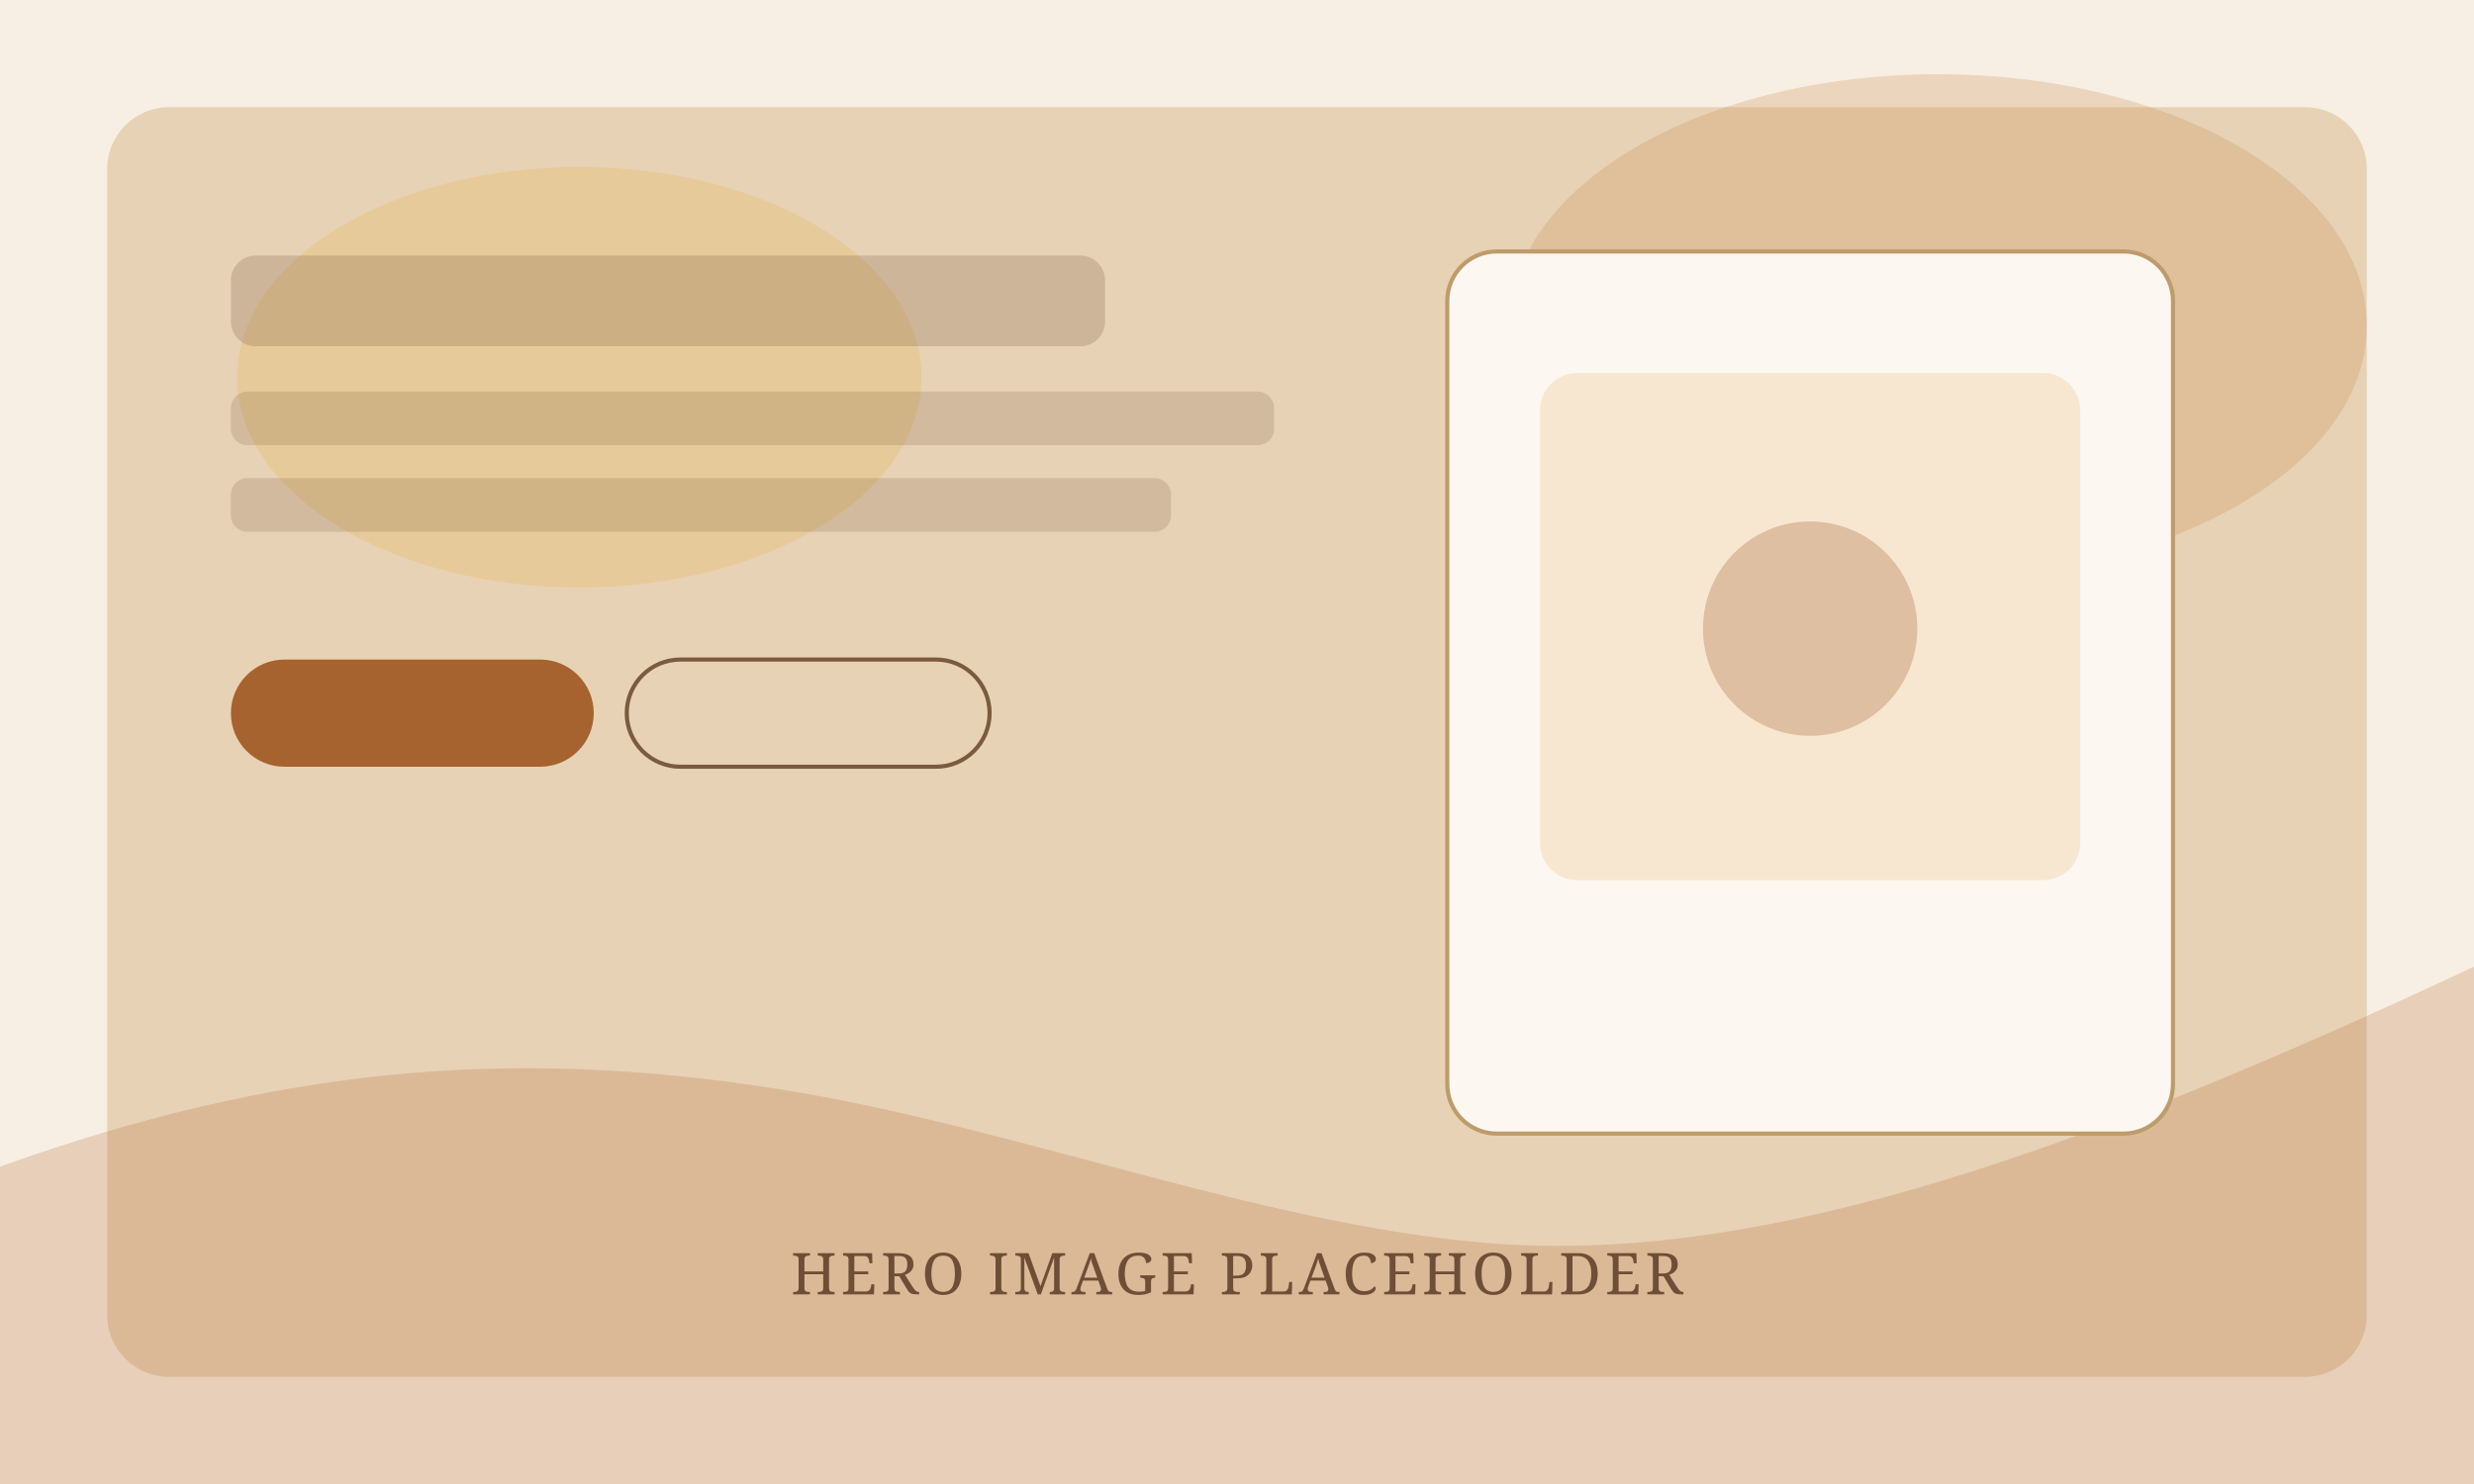
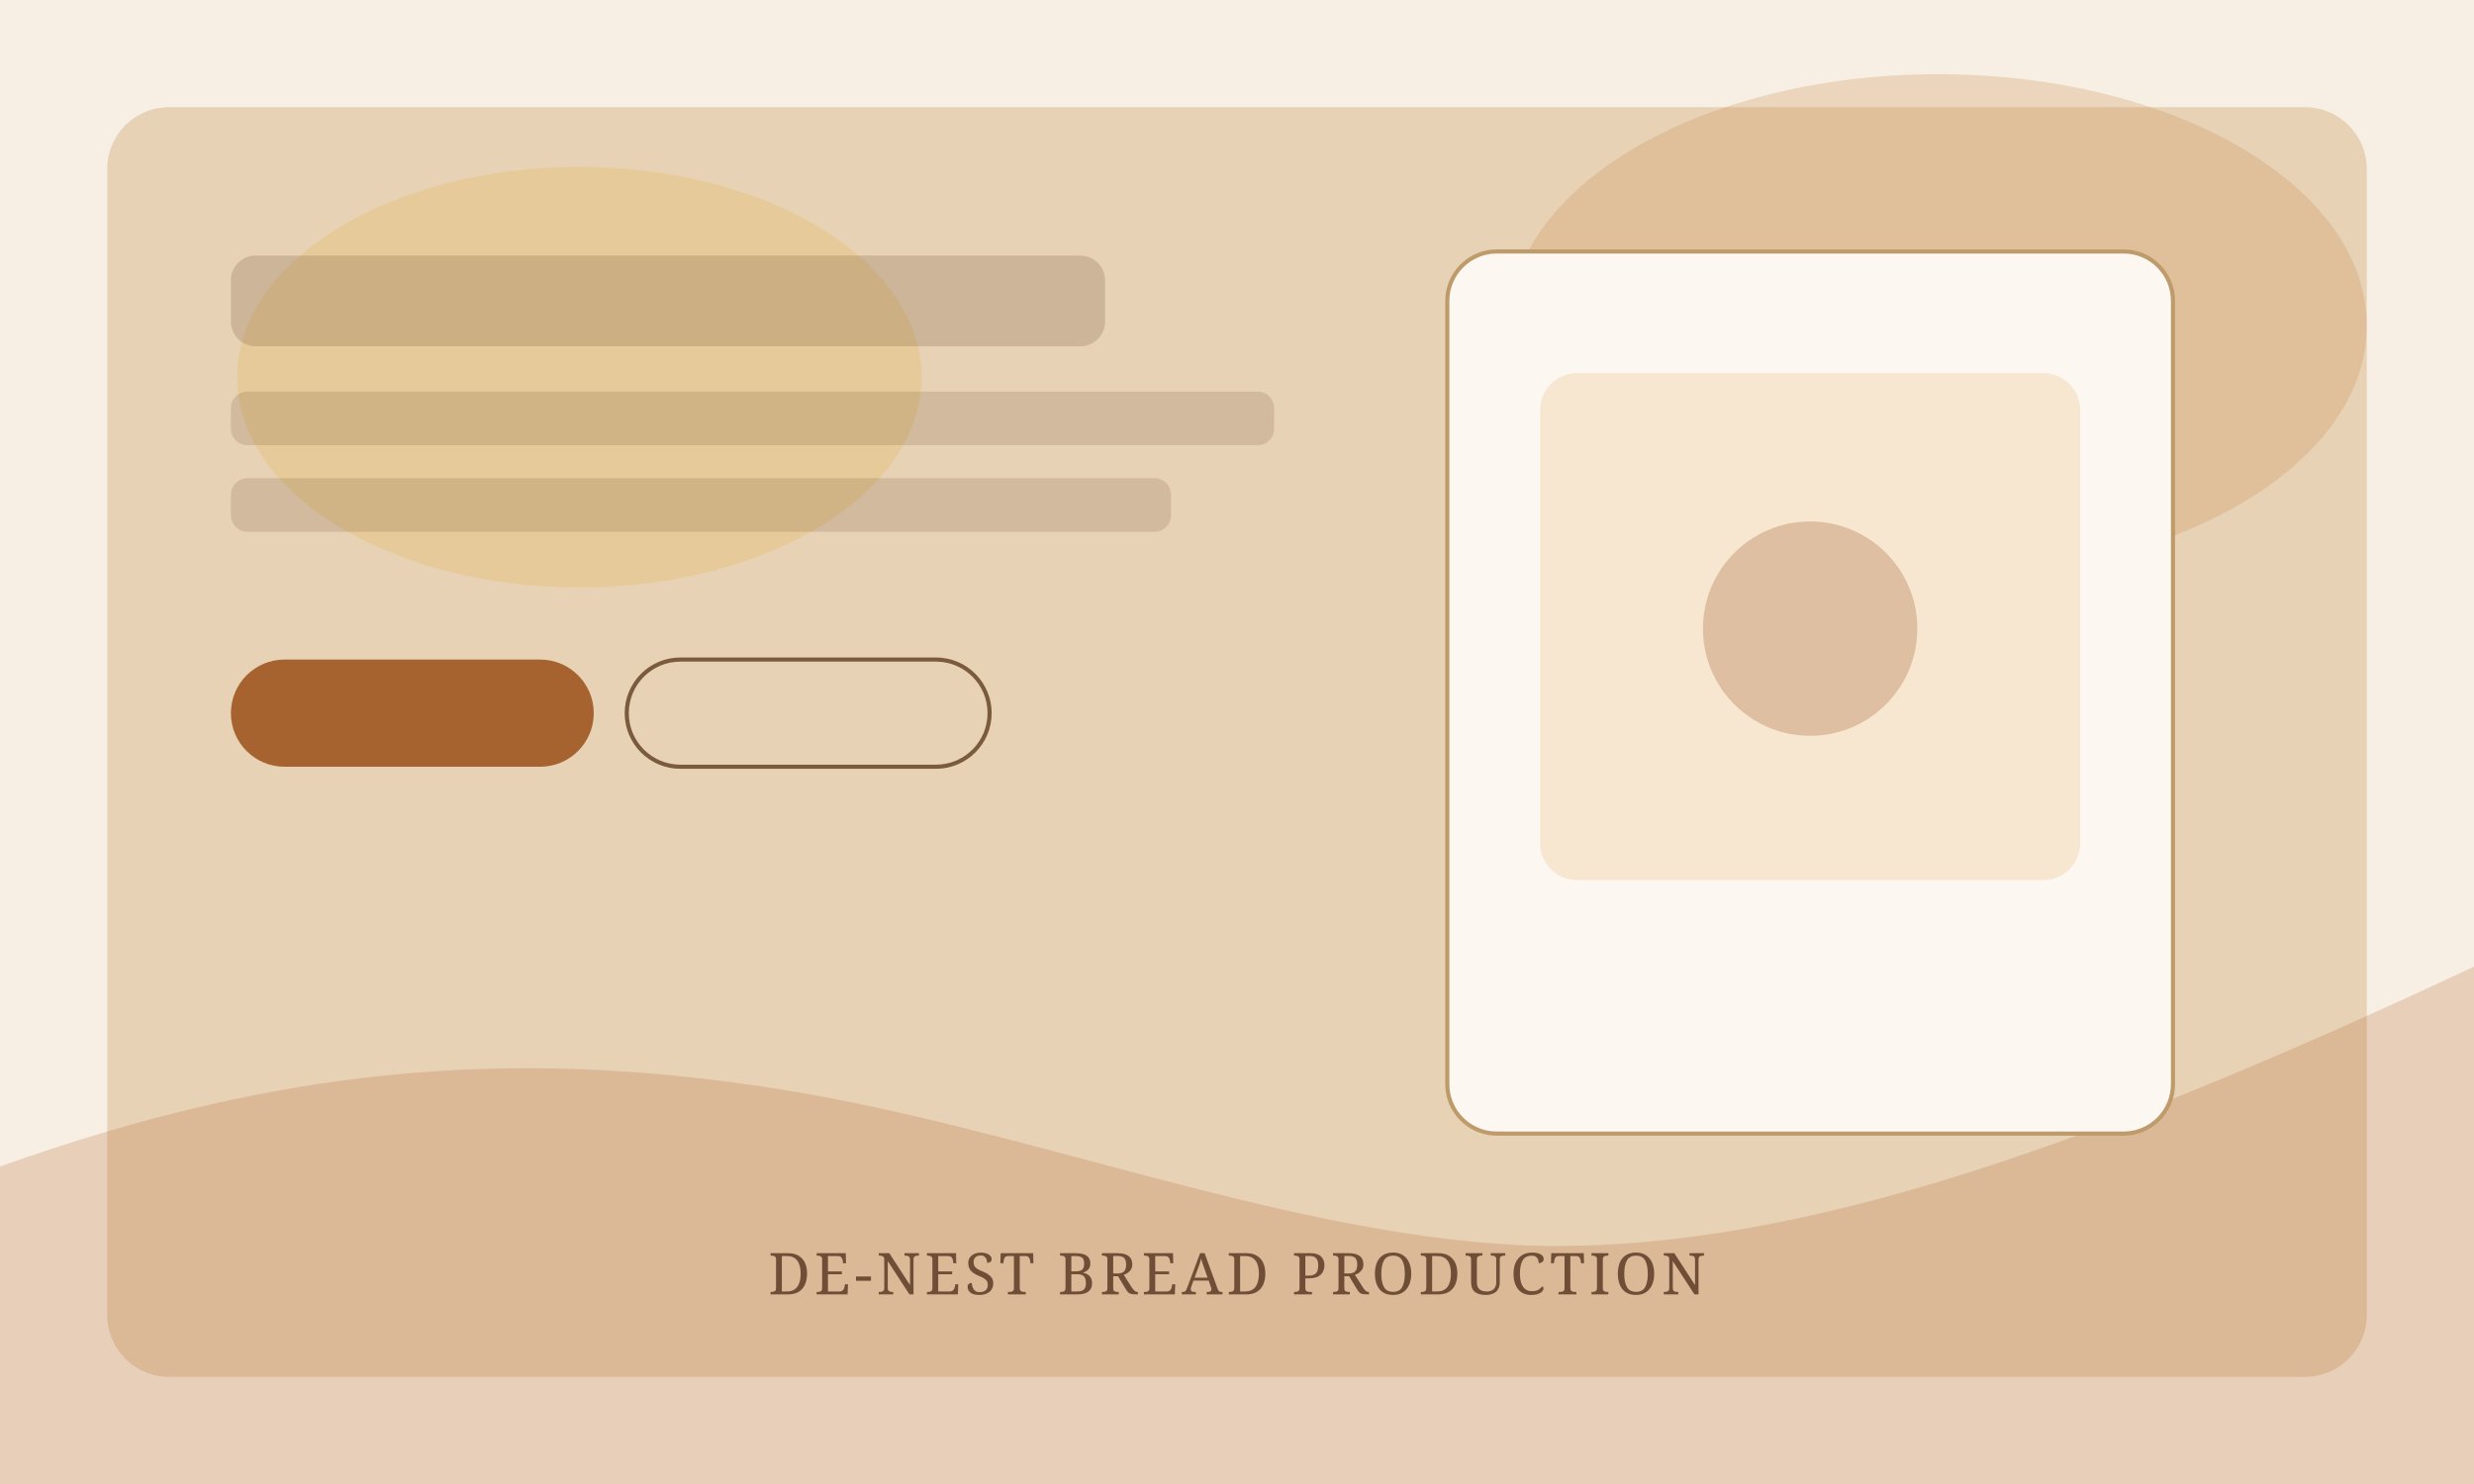
<svg xmlns="http://www.w3.org/2000/svg" width="1200" height="720" viewBox="0 0 1200 720" fill="none">
  <rect width="1200" height="720" fill="#F7EFE3" />
  <rect x="52" y="52" width="1096" height="616" rx="30" fill="#E7D2B5" />
  <path d="M0 566C134 518 247 508 375 528C493 546 620 598 735 604C861 610 1006 560 1200 469V720H0V566Z" fill="#B36A36" fill-opacity="0.24" />
  <ellipse cx="940" cy="158" rx="208" ry="122" fill="#C48844" fill-opacity="0.24" />
  <ellipse cx="281" cy="183" rx="166" ry="102" fill="#E8C88F" fill-opacity="0.72" />
  <rect x="112" y="124" width="424" height="44" rx="12" fill="#6F4E37" fill-opacity="0.22" />
  <rect x="112" y="190" width="506" height="26" rx="8" fill="#6F4E37" fill-opacity="0.18" />
  <rect x="112" y="232" width="456" height="26" rx="8" fill="#6F4E37" fill-opacity="0.18" />
  <rect x="112" y="320" width="176" height="52" rx="26" fill="#A6632F" />
  <rect x="304" y="320" width="176" height="52" rx="26" stroke="#7B5B3D" stroke-width="2" />
  <rect x="702" y="122" width="352" height="428" rx="24" fill="#FCF7F0" stroke="#BE9B6B" stroke-width="2" />
  <rect x="747" y="181" width="262" height="246" rx="18" fill="#E0A443" fill-opacity="0.18" />
  <circle cx="878" cy="305" r="52" fill="#A6632F" fill-opacity="0.3" />
-   <text x="600" y="628" fill="#6F4E37" font-size="28" text-anchor="middle" font-family="Georgia, serif" letter-spacing="2">HERO IMAGE PLACEHOLDER</text>
+   <text x="600" y="628" fill="#6F4E37" font-size="28" text-anchor="middle" font-family="Georgia, serif" letter-spacing="2">DE-NEST BREAD PRODUCTION</text>
</svg>
